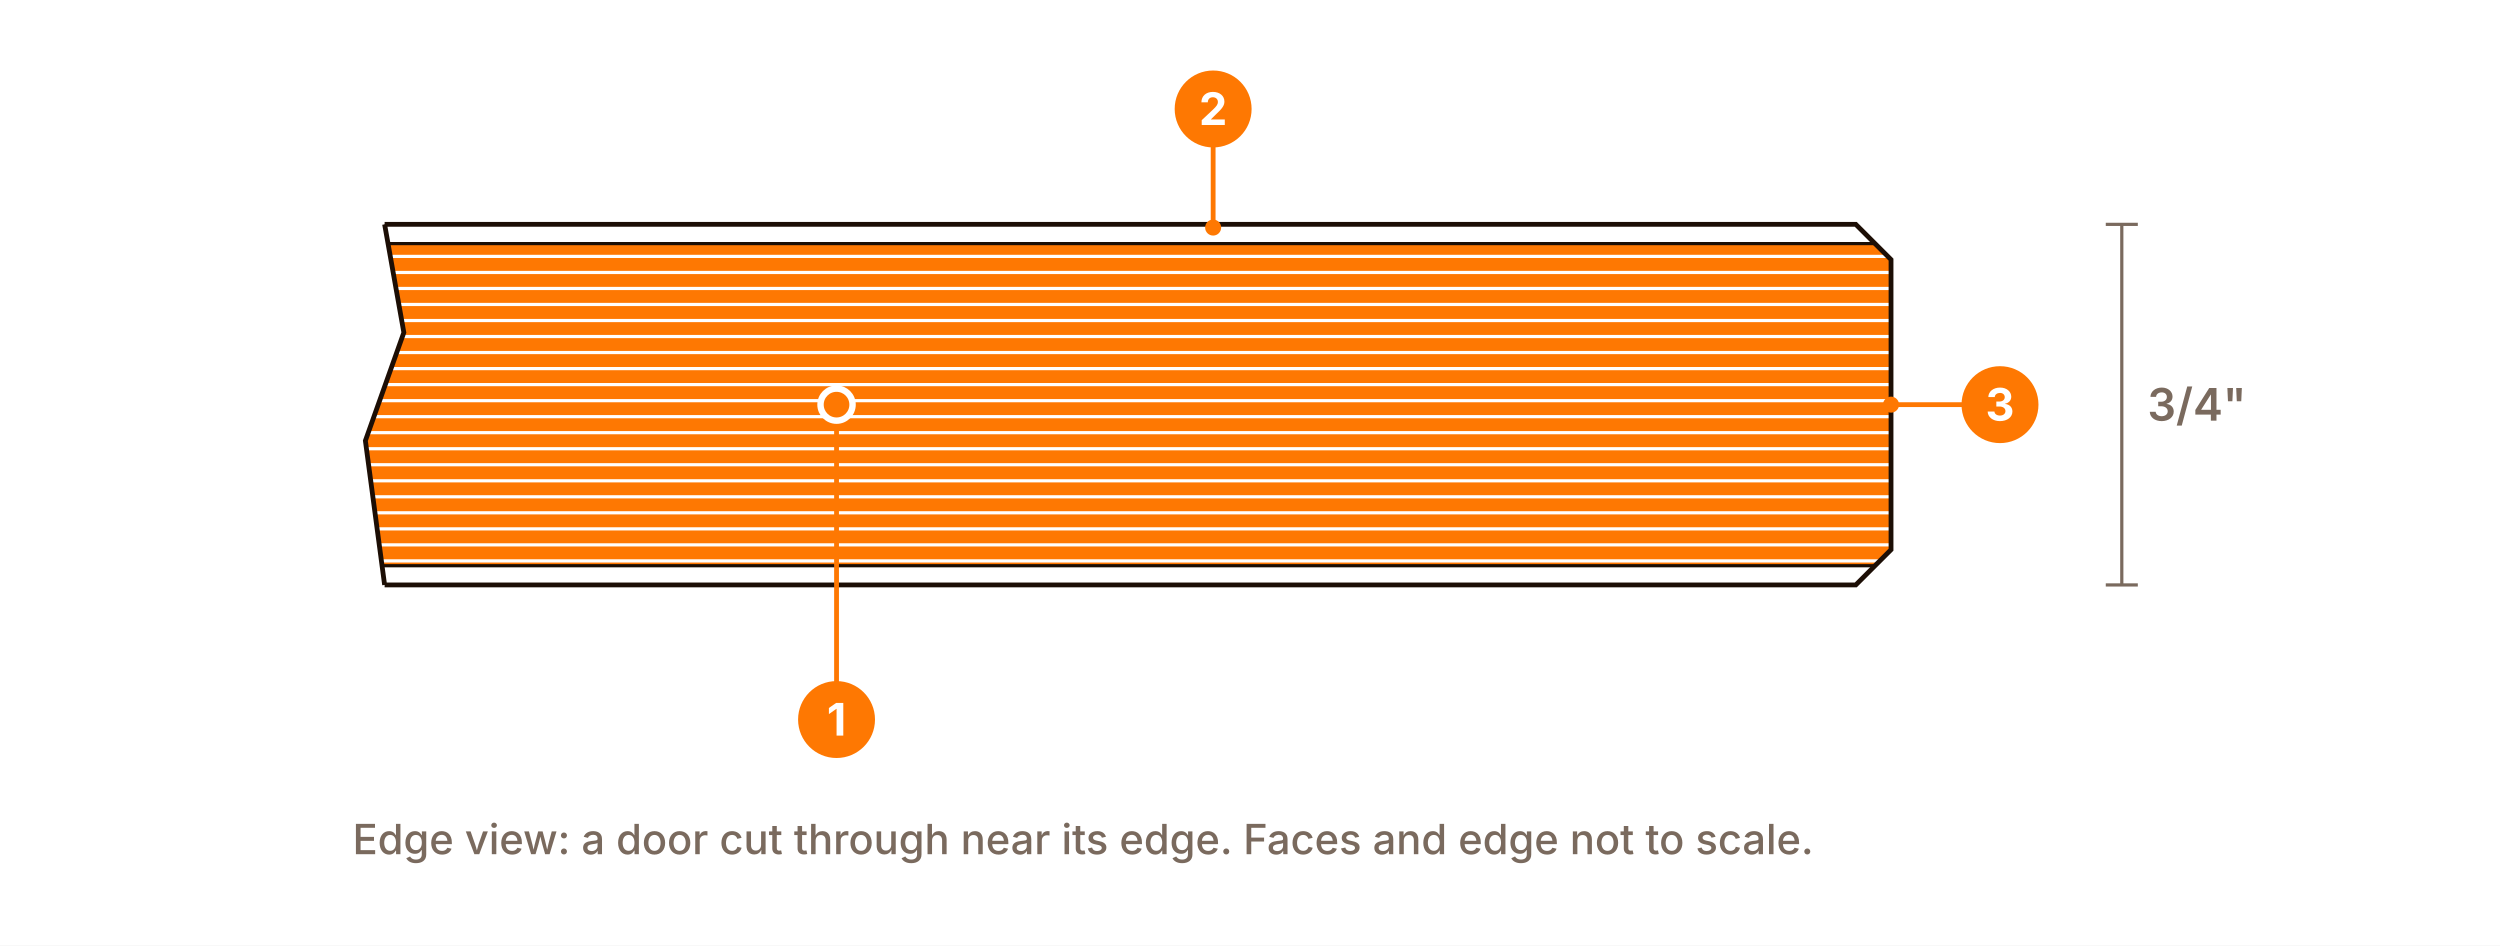
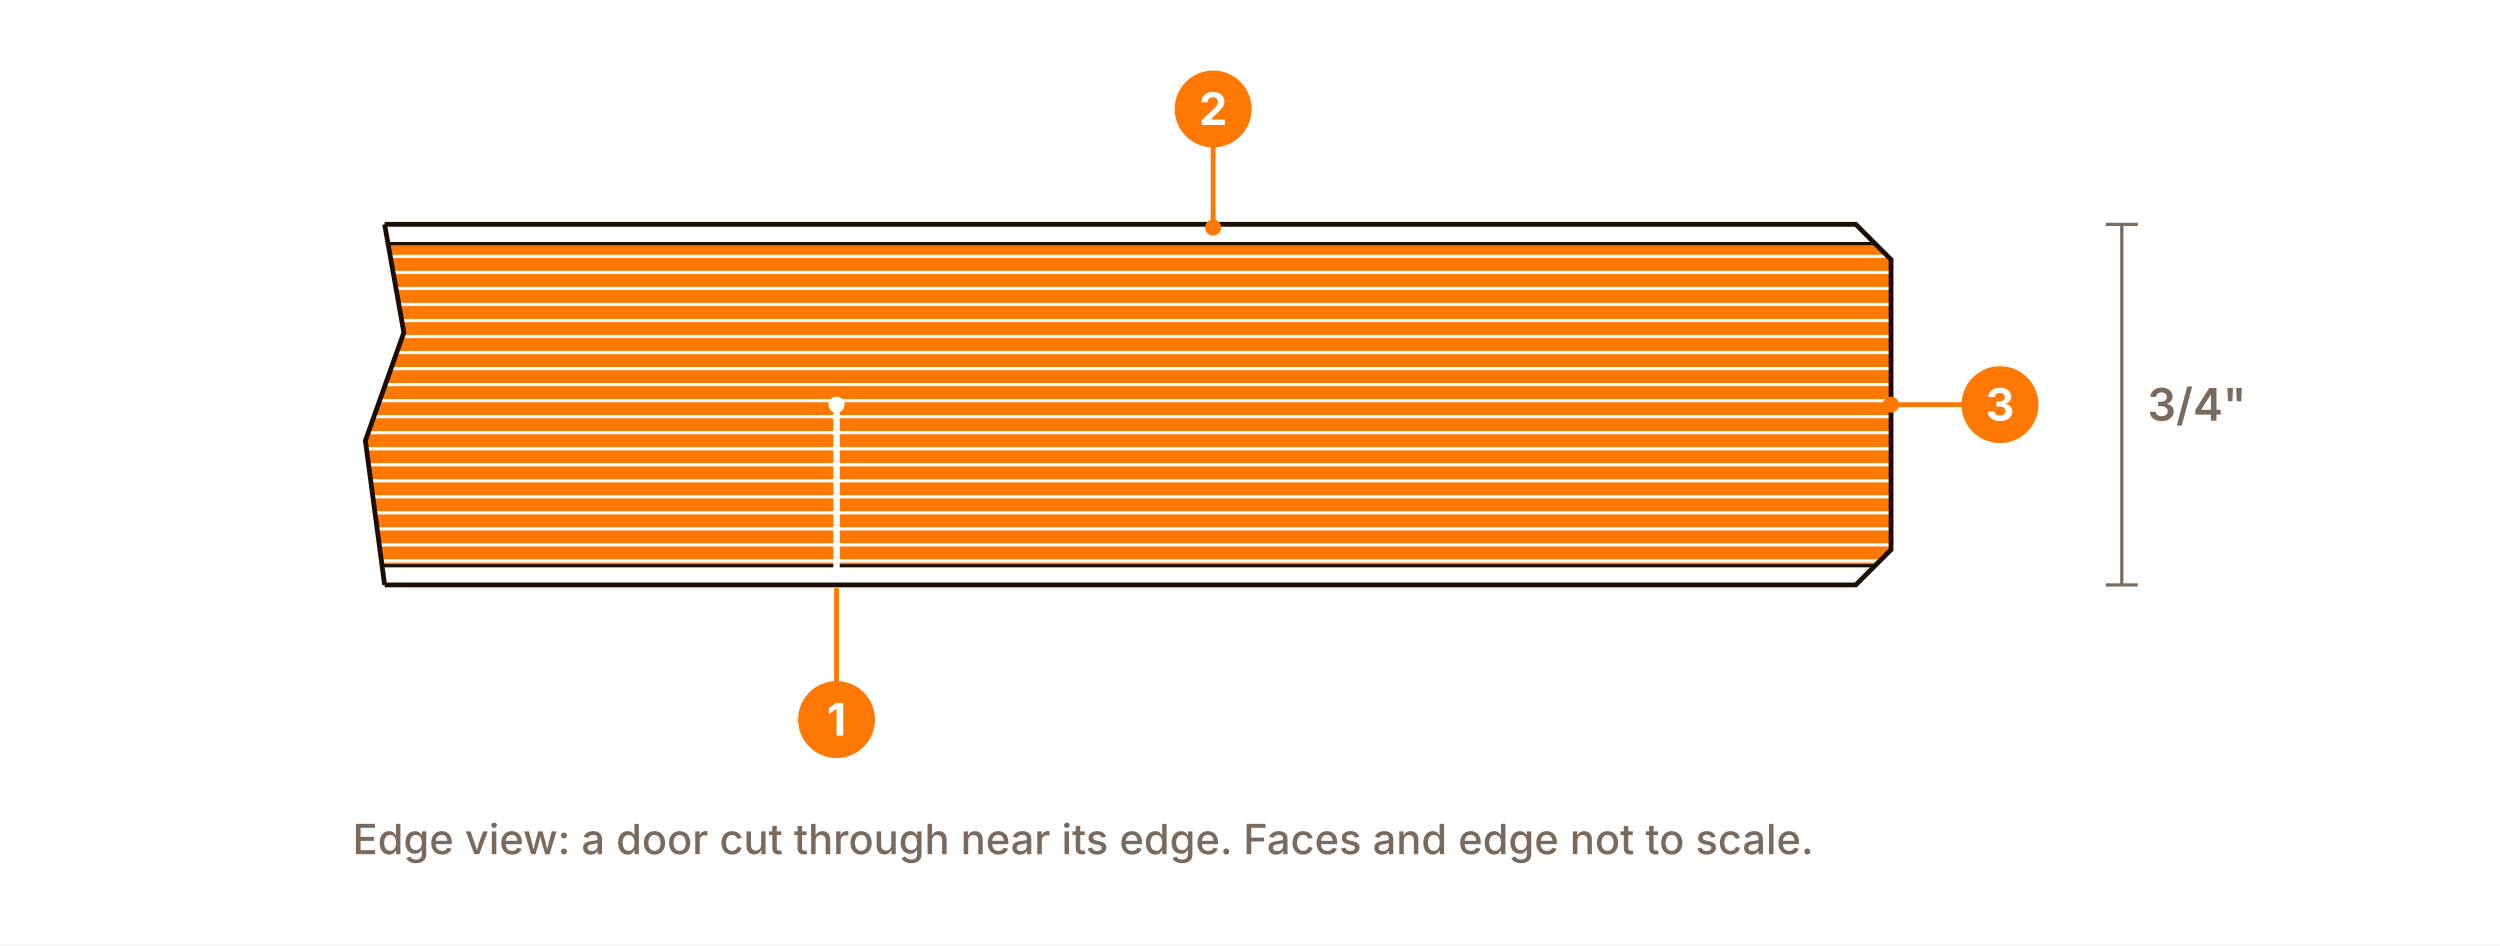
<svg xmlns="http://www.w3.org/2000/svg" viewBox="0 0 780 295" width="780" height="295" role="img" aria-labelledby="t-material-section-phenolic d-material-section-phenolic" font-family="Inter, ui-sans-serif, system-ui, sans-serif">
  <defs>
    <pattern id="hatch-material-section-phenolic" width="8" height="8" patternUnits="userSpaceOnUse" patternTransform="rotate(45)">
      <rect width="8" height="8" fill="#f2f0ec" />
      <line x1="0" y1="0" x2="0" y2="8" stroke="#cfc7bc" stroke-width="1.5" />
    </pattern>
    <marker id="tick-material-section-phenolic" viewBox="0 0 10 10" refX="5" refY="5" markerWidth="8" markerHeight="8" orient="auto">
      <path d="M2 8 L8 2" stroke="#7a6a5e" stroke-width="1.5" />
    </marker>
  </defs>
  <rect width="780" height="295" fill="#ffffff" />
  <clipPath id="m-phenolic-120-70-material-section-phenolic">
    <path d="M120 70 L579 70 L590 81 L590 171.5 L579 182.5 L120 182.5 L114 137.5 L126 103.75 Z" />
  </clipPath>
  <g clip-path="url(#m-phenolic-120-70-material-section-phenolic)">
    <rect x="110" y="70" width="480" height="112.5" fill="#fe7802" stroke="none" stroke-width="1.5" />
    <line x1="110" y1="80" x2="590" y2="80" stroke="#fff" stroke-width="1" />
    <line x1="110" y1="85" x2="590" y2="85" stroke="#fff" stroke-width="1" />
    <line x1="110" y1="90" x2="590" y2="90" stroke="#fff" stroke-width="1" />
    <line x1="110" y1="95" x2="590" y2="95" stroke="#fff" stroke-width="1" />
    <line x1="110" y1="100" x2="590" y2="100" stroke="#fff" stroke-width="1" />
    <line x1="110" y1="105" x2="590" y2="105" stroke="#fff" stroke-width="1" />
    <line x1="110" y1="110" x2="590" y2="110" stroke="#fff" stroke-width="1" />
    <line x1="110" y1="115" x2="590" y2="115" stroke="#fff" stroke-width="1" />
    <line x1="110" y1="120" x2="590" y2="120" stroke="#fff" stroke-width="1" />
    <line x1="110" y1="125" x2="590" y2="125" stroke="#fff" stroke-width="1" />
    <line x1="110" y1="130" x2="590" y2="130" stroke="#fff" stroke-width="1" />
    <line x1="110" y1="135" x2="590" y2="135" stroke="#fff" stroke-width="1" />
    <line x1="110" y1="140" x2="590" y2="140" stroke="#fff" stroke-width="1" />
    <line x1="110" y1="145" x2="590" y2="145" stroke="#fff" stroke-width="1" />
    <line x1="110" y1="150" x2="590" y2="150" stroke="#fff" stroke-width="1" />
    <line x1="110" y1="155" x2="590" y2="155" stroke="#fff" stroke-width="1" />
    <line x1="110" y1="160" x2="590" y2="160" stroke="#fff" stroke-width="1" />
    <line x1="110" y1="165" x2="590" y2="165" stroke="#fff" stroke-width="1" />
    <line x1="110" y1="170" x2="590" y2="170" stroke="#fff" stroke-width="1" />
    <line x1="110" y1="175" x2="590" y2="175" stroke="#fff" stroke-width="1" />
    <rect x="110" y="70" width="480" height="6" fill="#ffffff" stroke="#1c0e05" stroke-width="1" />
    <rect x="110" y="176.5" width="480" height="6" fill="#ffffff" stroke="#1c0e05" stroke-width="1" />
  </g>
  <path d="M120 70 L126 103.75 L114 137.5 L120 182.5 M120 70 L579 70 L590 81 L590 171.5 L579 182.5 L120 182.5" fill="none" stroke="#1c0e05" stroke-width="1.5" />
  <line x1="378.5" y1="34" x2="378.5" y2="71" stroke="#fe7802" stroke-width="1.5" />
  <circle cx="378.5" cy="71" r="2.5" fill="#fe7802" />
  <circle cx="378.5" cy="34" r="12" fill="#fe7802" />
  <text x="378.5" y="39" font-size="14" font-weight="700" fill="#fff" text-anchor="middle">2</text>
  <line x1="624" y1="126.25" x2="590" y2="126.25" stroke="#fe7802" stroke-width="1.5" />
  <circle cx="590" cy="126.25" r="2.5" fill="#fe7802" />
  <circle cx="624" cy="126.25" r="12" fill="#fe7802" />
  <text x="624" y="131.25" font-size="14" font-weight="700" fill="#fff" text-anchor="middle">3</text>
-   <line x1="261" y1="224.5" x2="261" y2="126.25" stroke="#fe7802" stroke-width="1.5" />
-   <circle cx="261" cy="126.25" r="2.5" fill="#fe7802" />
+   <line x1="261" y1="224.5" x2="261" y2="183.5" stroke="#fe7802" stroke-width="1.5" />
  <circle cx="261" cy="224.5" r="12" fill="#fe7802" />
  <text x="261" y="229.5" font-size="14" font-weight="700" fill="#fff" text-anchor="middle">1</text>
-   <circle cx="261" cy="126.25" r="5" fill="#fe7802" stroke="#fff" stroke-width="2" />
+   <line x1="261" y1="181.5" x2="261" y2="126.25" stroke="#fff" stroke-width="2" />
+   <circle cx="261" cy="126.25" r="2.5" fill="#fff" />
  <line x1="662" y1="70" x2="662" y2="182.5" stroke="#7a6a5e" stroke-width="1" />
  <line x1="657" y1="70" x2="667" y2="70" stroke="#7a6a5e" stroke-width="1" />
  <line x1="657" y1="182.5" x2="667" y2="182.5" stroke="#7a6a5e" stroke-width="1" />
  <text x="670" y="131.25" font-size="14" font-weight="600" fill="#7a6a5e" text-anchor="start">3/4"</text>
  <text x="110" y="266.5" font-size="13" font-weight="500" fill="#7a6a5e" text-anchor="start">Edge view: a door cut through near its edge. Faces and edge not to scale.</text>
</svg>
